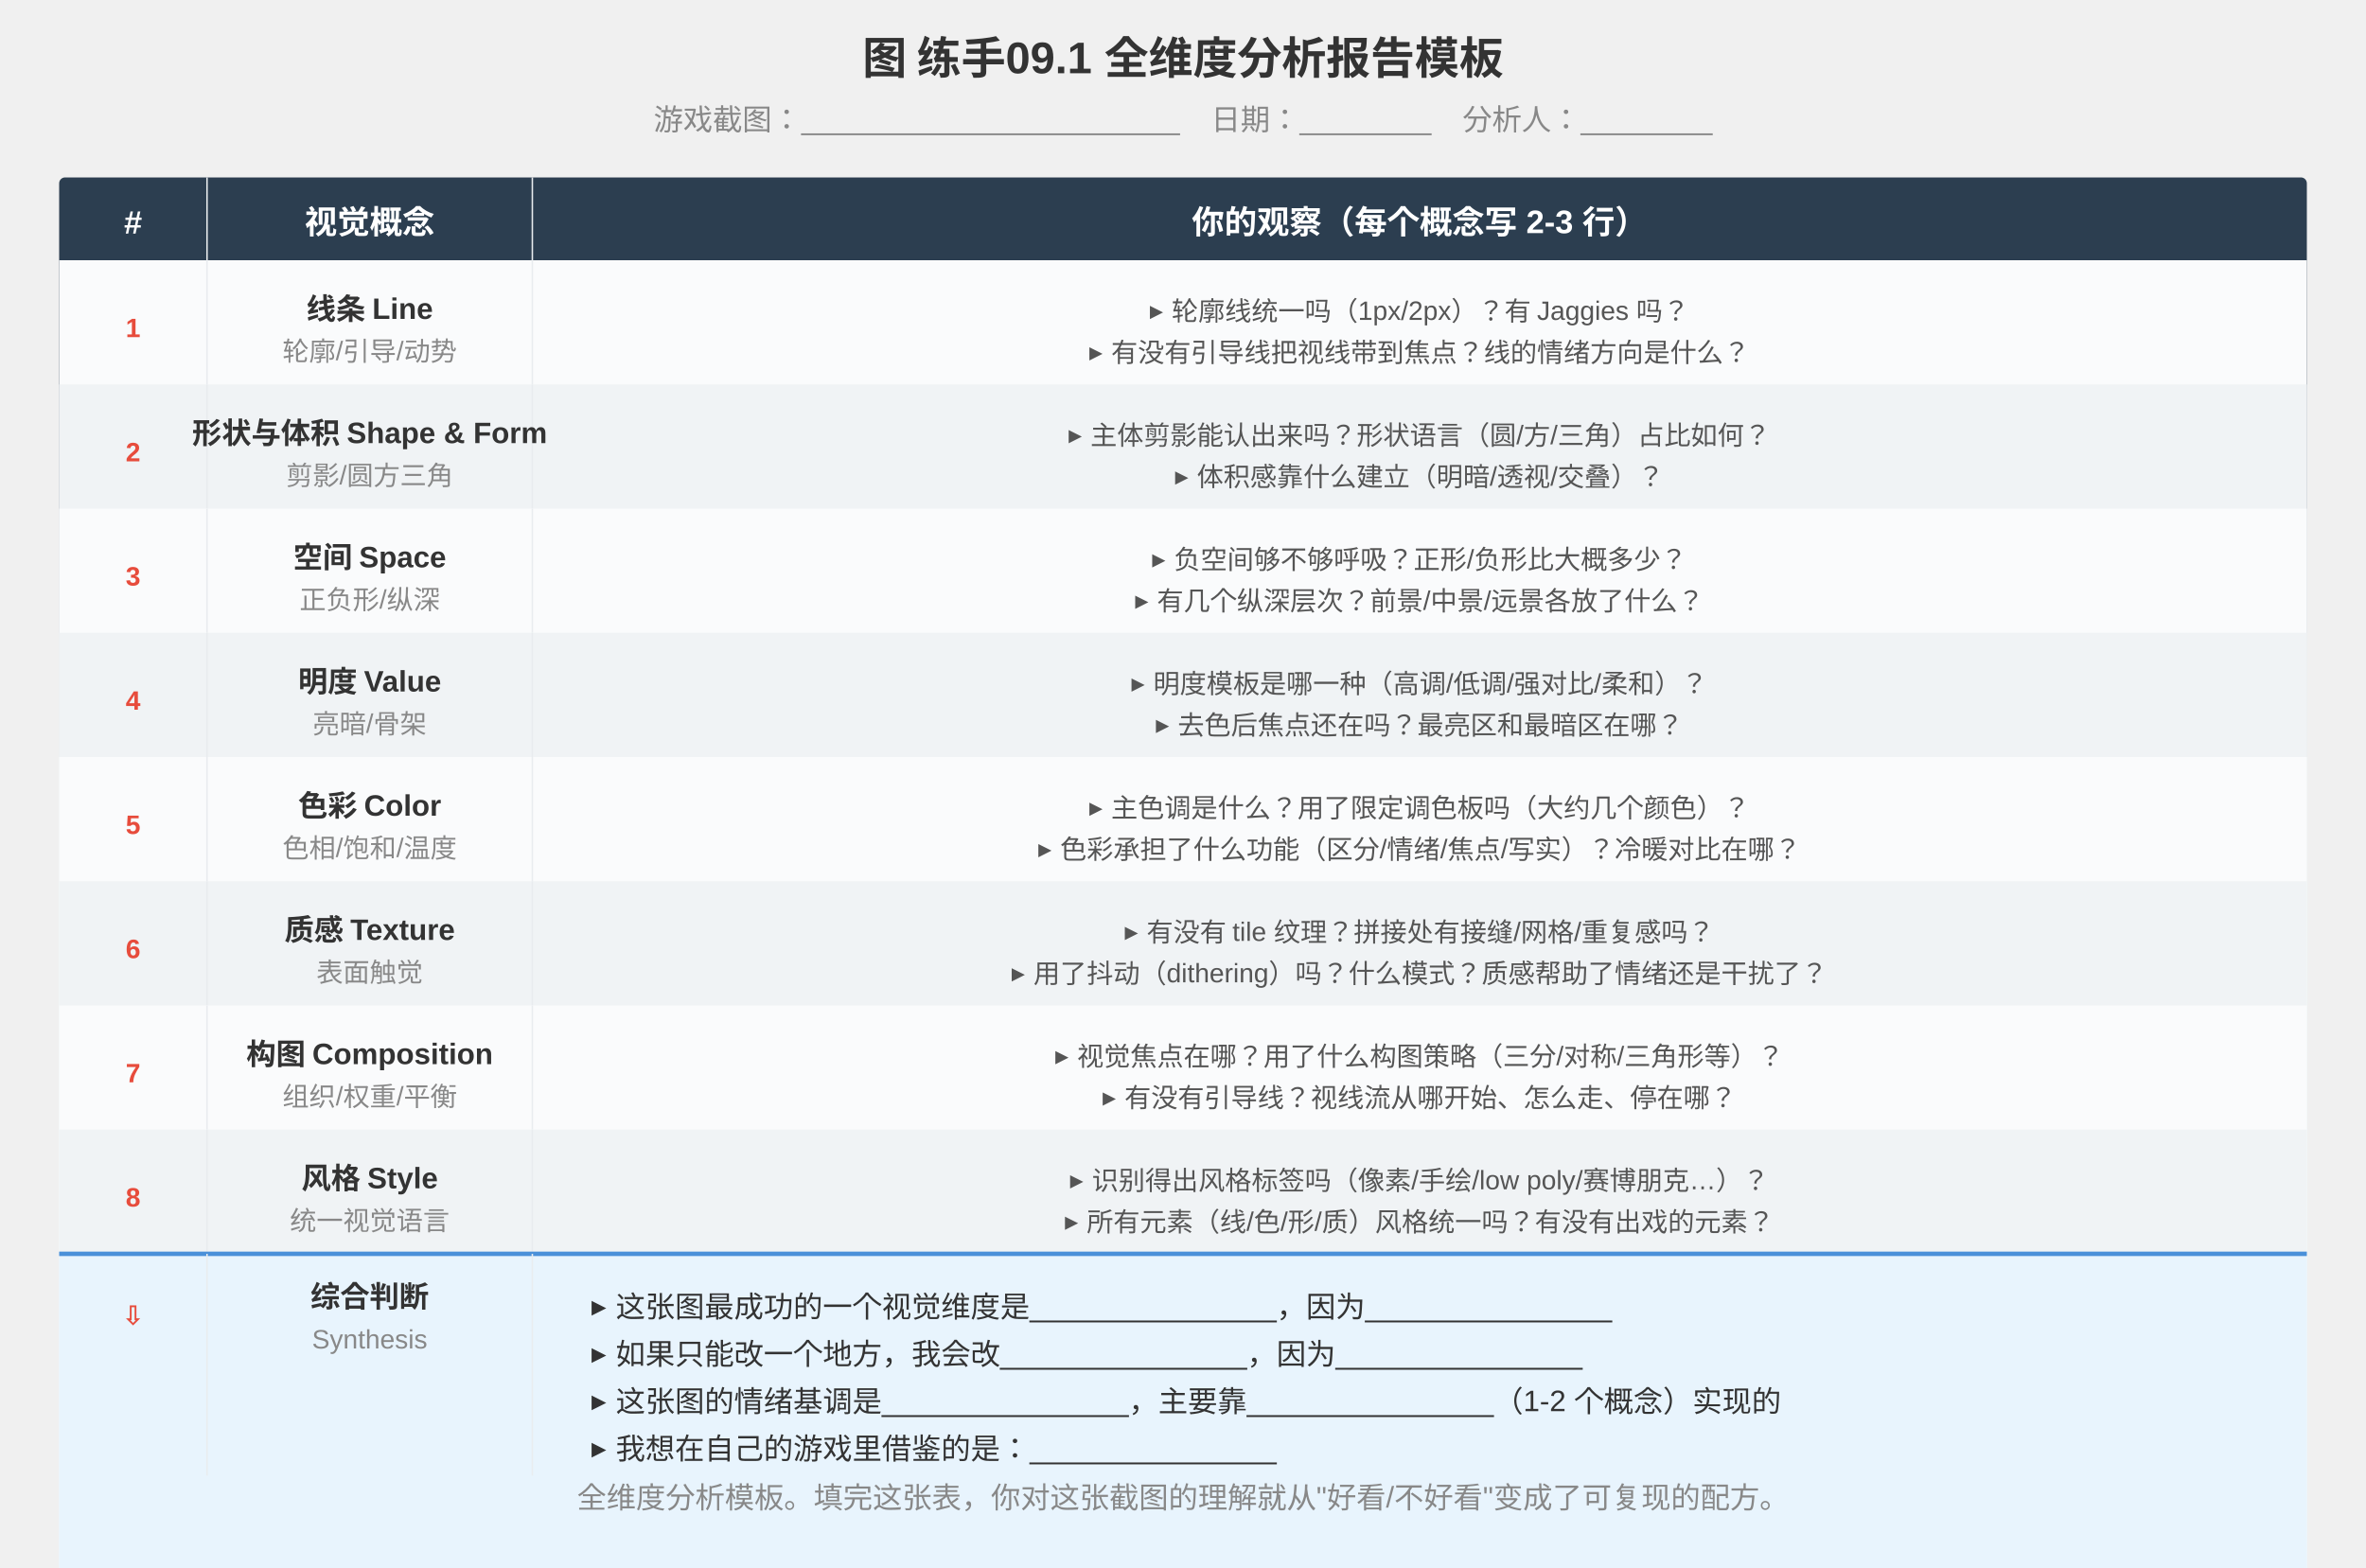
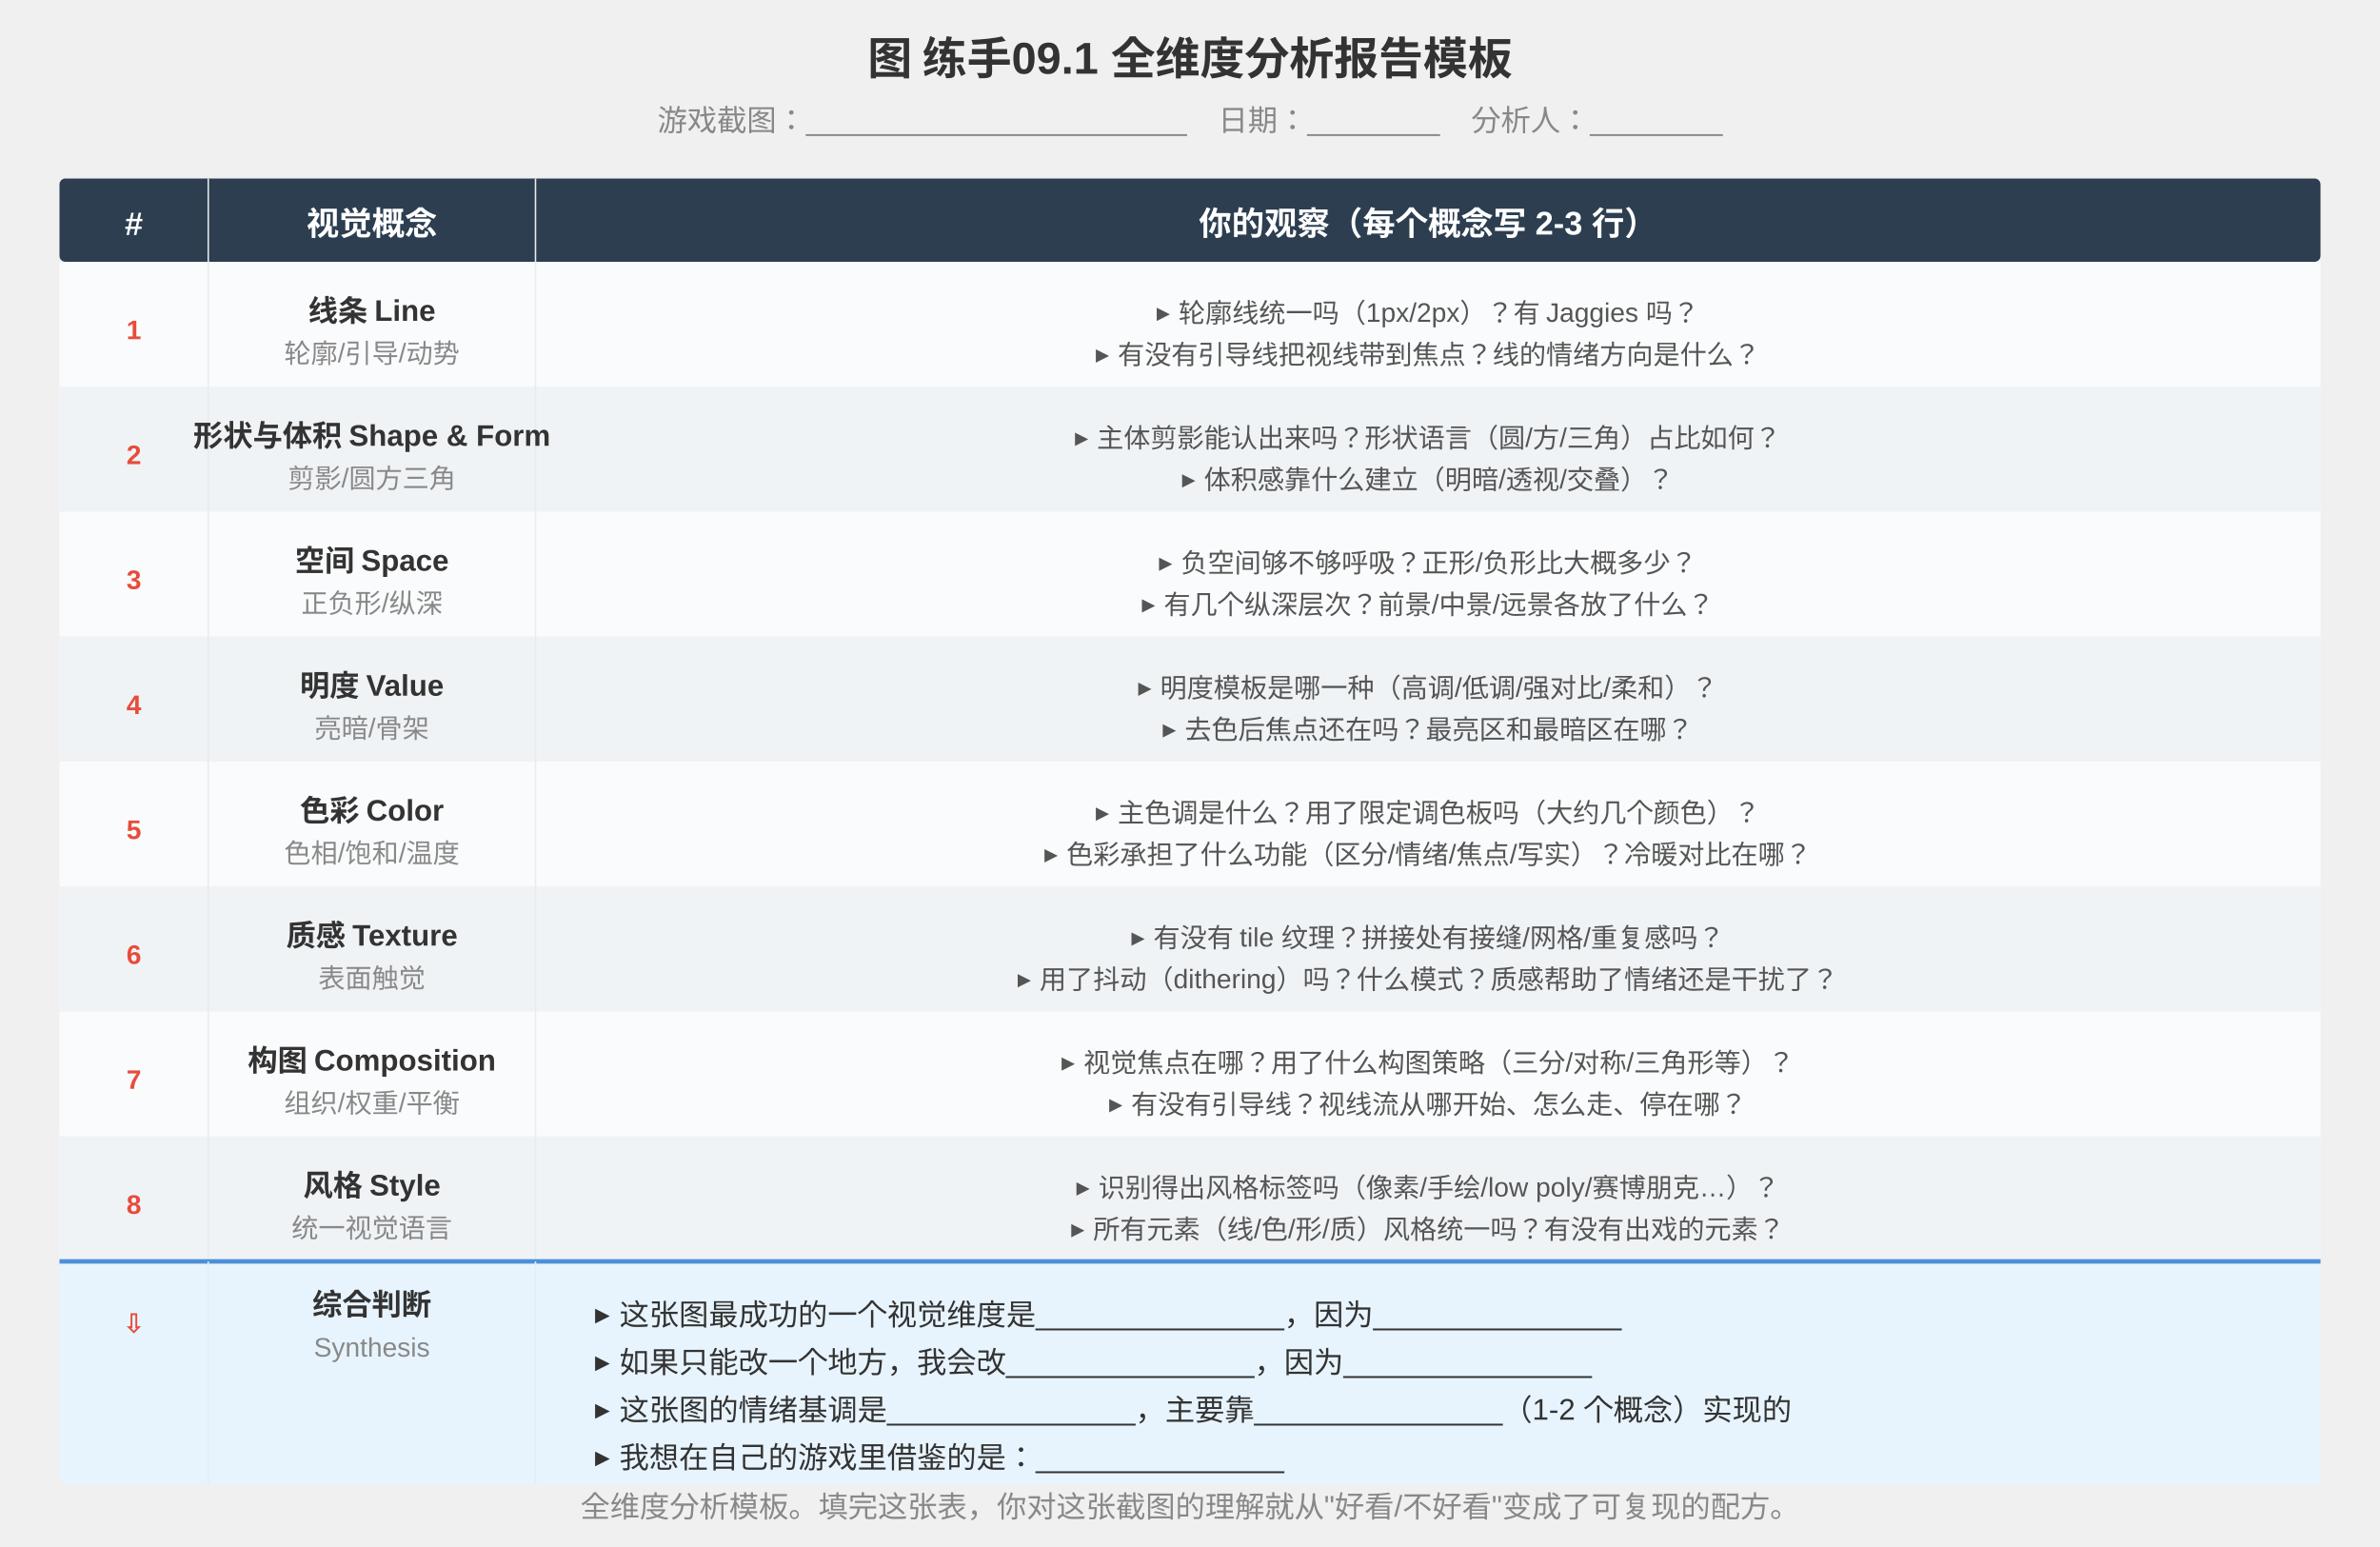
- <svg xmlns="http://www.w3.org/2000/svg" viewBox="0.0 0.0 800.0 530" width="800" height="530">
+ <svg xmlns="http://www.w3.org/2000/svg" viewBox="0 0 800 520" width="800" height="520">
  <style>
    text { font-family: 'PingFang SC','Microsoft YaHei',Arial,sans-serif; }
    .title { font-size: 15px; font-weight: bold; fill: #333; }
    .header-cell { fill: #2C3E50; }
    .header-text { font-size: 11px; fill: #fff; font-weight: bold; }
    .row-odd { fill: #FAFBFC; }
    .row-even { fill: #F0F3F5; }
    .cell-text { font-size: 10px; fill: #333; }
    .cell-text-en { font-size: 9px; fill: #888; }
    .cell-prompt { font-size: 9px; fill: #555; }
    .section-border { stroke: #dee2e6; stroke-width: 1; }
    .col-divider { stroke: #e9ecef; stroke-width: 0.5; }
    .summary-fill { fill: #E8F4FD; }
    .summary-text { font-size: 10px; fill: #333; }
    .concept-num { font-size: 9px; fill: #E74C3C; font-weight: bold; }
  </style>
  <text x="400" y="25" class="title" text-anchor="middle">图 练手09.1  全维度分析报告模板</text>
  <text x="400" y="44" font-size="10px" fill="#888" text-anchor="middle">游戏截图：_______________________   日期：________   分析人：________</text>
  <g transform="translate(20, 60)">
-     <rect x="0" y="0" width="760" height="530" class="header-cell" rx="2" />
+     <rect x="0" y="0" width="760" height="28" class="header-cell" rx="2" />
    <line x1="50" y1="0" x2="50" y2="28" class="col-divider" />
    <line x1="160" y1="0" x2="160" y2="28" class="col-divider" />
    <text x="25" y="19" class="header-text" text-anchor="middle">#</text>
    <text x="105" y="19" class="header-text" text-anchor="middle">视觉概念</text>
    <text x="460" y="19" class="header-text" text-anchor="middle">你的观察（每个概念写 2-3 行）</text>
-     <rect x="0" y="28" width="760" height="530" class="row-odd" />
+     <rect x="0" y="28" width="760" height="42" class="row-odd" />
    <line x1="50" y1="28" x2="50" y2="70" class="col-divider" />
    <line x1="160" y1="28" x2="160" y2="70" class="col-divider" />
    <text x="25" y="54" class="concept-num" text-anchor="middle">1</text>
    <text x="105" y="48" class="cell-text" text-anchor="middle" font-weight="bold">线条 Line</text>
    <text x="105" y="62" class="cell-text-en" text-anchor="middle">轮廓/引导/动势</text>
    <text x="460" y="48" class="cell-prompt" text-anchor="middle">▸ 轮廓线统一吗（1px/2px）？有 Jaggies 吗？</text>
    <text x="460" y="62" class="cell-prompt" text-anchor="middle">▸ 有没有引导线把视线带到焦点？线的情绪方向是什么？</text>
-     <rect x="0" y="70" width="760" height="530" class="row-even" />
+     <rect x="0" y="70" width="760" height="42" class="row-even" />
    <line x1="50" y1="70" x2="50" y2="112" class="col-divider" />
    <line x1="160" y1="70" x2="160" y2="112" class="col-divider" />
    <text x="25" y="96" class="concept-num" text-anchor="middle">2</text>
    <text x="105" y="90" class="cell-text" text-anchor="middle" font-weight="bold">形状与体积 Shape &amp; Form</text>
    <text x="105" y="104" class="cell-text-en" text-anchor="middle">剪影/圆方三角</text>
    <text x="460" y="90" class="cell-prompt" text-anchor="middle">▸ 主体剪影能认出来吗？形状语言（圆/方/三角）占比如何？</text>
    <text x="460" y="104" class="cell-prompt" text-anchor="middle">▸ 体积感靠什么建立（明暗/透视/交叠）？</text>
-     <rect x="0" y="112" width="760" height="530" class="row-odd" />
+     <rect x="0" y="112" width="760" height="42" class="row-odd" />
    <line x1="50" y1="112" x2="50" y2="154" class="col-divider" />
    <line x1="160" y1="112" x2="160" y2="154" class="col-divider" />
    <text x="25" y="138" class="concept-num" text-anchor="middle">3</text>
    <text x="105" y="132" class="cell-text" text-anchor="middle" font-weight="bold">空间 Space</text>
    <text x="105" y="146" class="cell-text-en" text-anchor="middle">正负形/纵深</text>
    <text x="460" y="132" class="cell-prompt" text-anchor="middle">▸ 负空间够不够呼吸？正形/负形比大概多少？</text>
    <text x="460" y="146" class="cell-prompt" text-anchor="middle">▸ 有几个纵深层次？前景/中景/远景各放了什么？</text>
-     <rect x="0" y="154" width="760" height="530" class="row-even" />
+     <rect x="0" y="154" width="760" height="42" class="row-even" />
    <line x1="50" y1="154" x2="50" y2="196" class="col-divider" />
    <line x1="160" y1="154" x2="160" y2="196" class="col-divider" />
    <text x="25" y="180" class="concept-num" text-anchor="middle">4</text>
    <text x="105" y="174" class="cell-text" text-anchor="middle" font-weight="bold">明度 Value</text>
    <text x="105" y="188" class="cell-text-en" text-anchor="middle">亮暗/骨架</text>
    <text x="460" y="174" class="cell-prompt" text-anchor="middle">▸ 明度模板是哪一种（高调/低调/强对比/柔和）？</text>
    <text x="460" y="188" class="cell-prompt" text-anchor="middle">▸ 去色后焦点还在吗？最亮区和最暗区在哪？</text>
-     <rect x="0" y="196" width="760" height="530" class="row-odd" />
+     <rect x="0" y="196" width="760" height="42" class="row-odd" />
    <line x1="50" y1="196" x2="50" y2="238" class="col-divider" />
    <line x1="160" y1="196" x2="160" y2="238" class="col-divider" />
    <text x="25" y="222" class="concept-num" text-anchor="middle">5</text>
    <text x="105" y="216" class="cell-text" text-anchor="middle" font-weight="bold">色彩 Color</text>
    <text x="105" y="230" class="cell-text-en" text-anchor="middle">色相/饱和/温度</text>
    <text x="460" y="216" class="cell-prompt" text-anchor="middle">▸ 主色调是什么？用了限定调色板吗（大约几个颜色）？</text>
    <text x="460" y="230" class="cell-prompt" text-anchor="middle">▸ 色彩承担了什么功能（区分/情绪/焦点/写实）？冷暖对比在哪？</text>
-     <rect x="0" y="238" width="760" height="530" class="row-even" />
+     <rect x="0" y="238" width="760" height="42" class="row-even" />
    <line x1="50" y1="238" x2="50" y2="280" class="col-divider" />
    <line x1="160" y1="238" x2="160" y2="280" class="col-divider" />
    <text x="25" y="264" class="concept-num" text-anchor="middle">6</text>
    <text x="105" y="258" class="cell-text" text-anchor="middle" font-weight="bold">质感 Texture</text>
    <text x="105" y="272" class="cell-text-en" text-anchor="middle">表面触觉</text>
    <text x="460" y="258" class="cell-prompt" text-anchor="middle">▸ 有没有 tile 纹理？拼接处有接缝/网格/重复感吗？</text>
    <text x="460" y="272" class="cell-prompt" text-anchor="middle">▸ 用了抖动（dithering）吗？什么模式？质感帮助了情绪还是干扰了？</text>
-     <rect x="0" y="280" width="760" height="530" class="row-odd" />
+     <rect x="0" y="280" width="760" height="42" class="row-odd" />
    <line x1="50" y1="280" x2="50" y2="322" class="col-divider" />
    <line x1="160" y1="280" x2="160" y2="322" class="col-divider" />
    <text x="25" y="306" class="concept-num" text-anchor="middle">7</text>
    <text x="105" y="300" class="cell-text" text-anchor="middle" font-weight="bold">构图 Composition</text>
    <text x="105" y="314" class="cell-text-en" text-anchor="middle">组织/权重/平衡</text>
    <text x="460" y="300" class="cell-prompt" text-anchor="middle">▸ 视觉焦点在哪？用了什么构图策略（三分/对称/三角形等）？</text>
    <text x="460" y="314" class="cell-prompt" text-anchor="middle">▸ 有没有引导线？视线流从哪开始、怎么走、停在哪？</text>
-     <rect x="0" y="322" width="760" height="530" class="row-even" />
+     <rect x="0" y="322" width="760" height="42" class="row-even" />
    <line x1="50" y1="322" x2="50" y2="364" class="col-divider" />
    <line x1="160" y1="322" x2="160" y2="364" class="col-divider" />
    <text x="25" y="348" class="concept-num" text-anchor="middle">8</text>
    <text x="105" y="342" class="cell-text" text-anchor="middle" font-weight="bold">风格 Style</text>
    <text x="105" y="356" class="cell-text-en" text-anchor="middle">统一视觉语言</text>
    <text x="460" y="342" class="cell-prompt" text-anchor="middle">▸ 识别得出风格标签吗（像素/手绘/low poly/赛博朋克…）？</text>
    <text x="460" y="356" class="cell-prompt" text-anchor="middle">▸ 所有元素（线/色/形/质）风格统一吗？有没有出戏的元素？</text>
-     <rect x="0" y="364" width="760" height="530" class="summary-fill" rx="2" />
+     <rect x="0" y="364" width="760" height="75" class="summary-fill" rx="2" />
    <line x1="0" y1="364" x2="760" y2="364" stroke="#4A90D9" stroke-width="1.5" />
    <text x="25" y="388" class="concept-num" text-anchor="middle">⇩</text>
    <text x="105" y="382" class="cell-text" text-anchor="middle" font-weight="bold">综合判断</text>
    <text x="105" y="396" class="cell-text-en" text-anchor="middle">Synthesis</text>
    <text x="180" y="385" class="summary-text">▸ 这张图最成功的一个视觉维度是_______________，因为_______________</text>
    <text x="180" y="401" class="summary-text">▸ 如果只能改一个地方，我会改_______________，因为_______________</text>
    <text x="180" y="417" class="summary-text">▸ 这张图的情绪基调是_______________，主要靠_______________（1-2 个概念）实现的</text>
    <text x="180" y="433" class="summary-text">▸ 我想在自己的游戏里借鉴的是：_______________</text>
    <line x1="50" y1="364" x2="50" y2="439" class="col-divider" />
    <line x1="160" y1="364" x2="160" y2="439" class="col-divider" />
  </g>
  <text x="400" y="510" font-size="10px" fill="#888" text-anchor="middle">全维度分析模板。填完这张表，你对这张截图的理解就从"好看/不好看"变成了可复现的配方。</text>
</svg>
